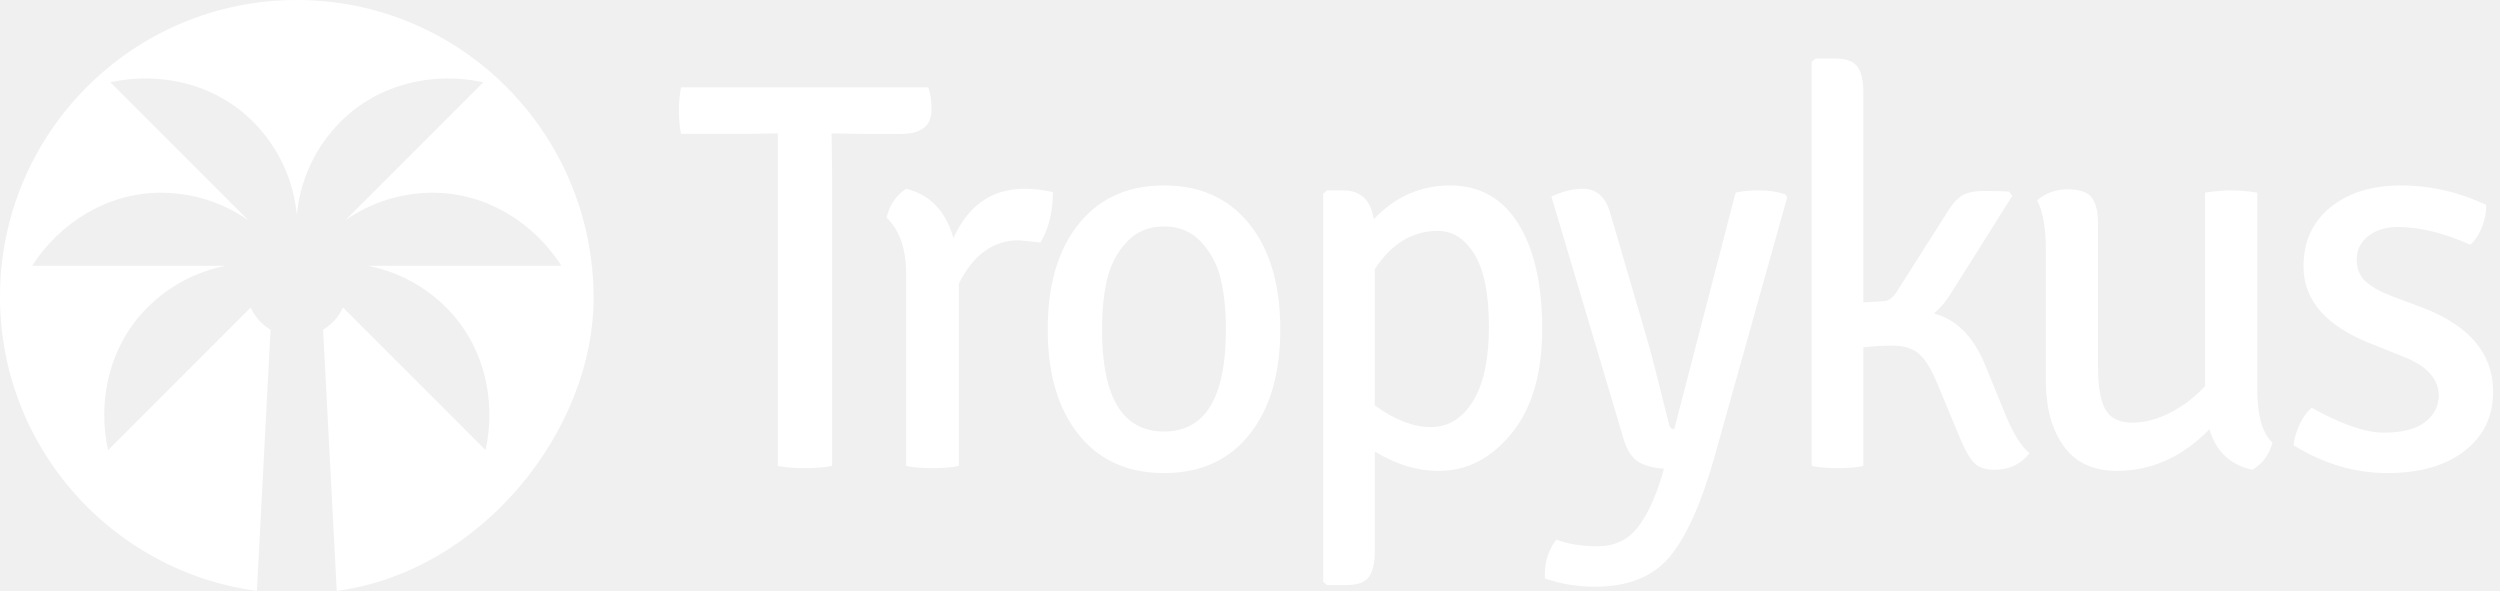
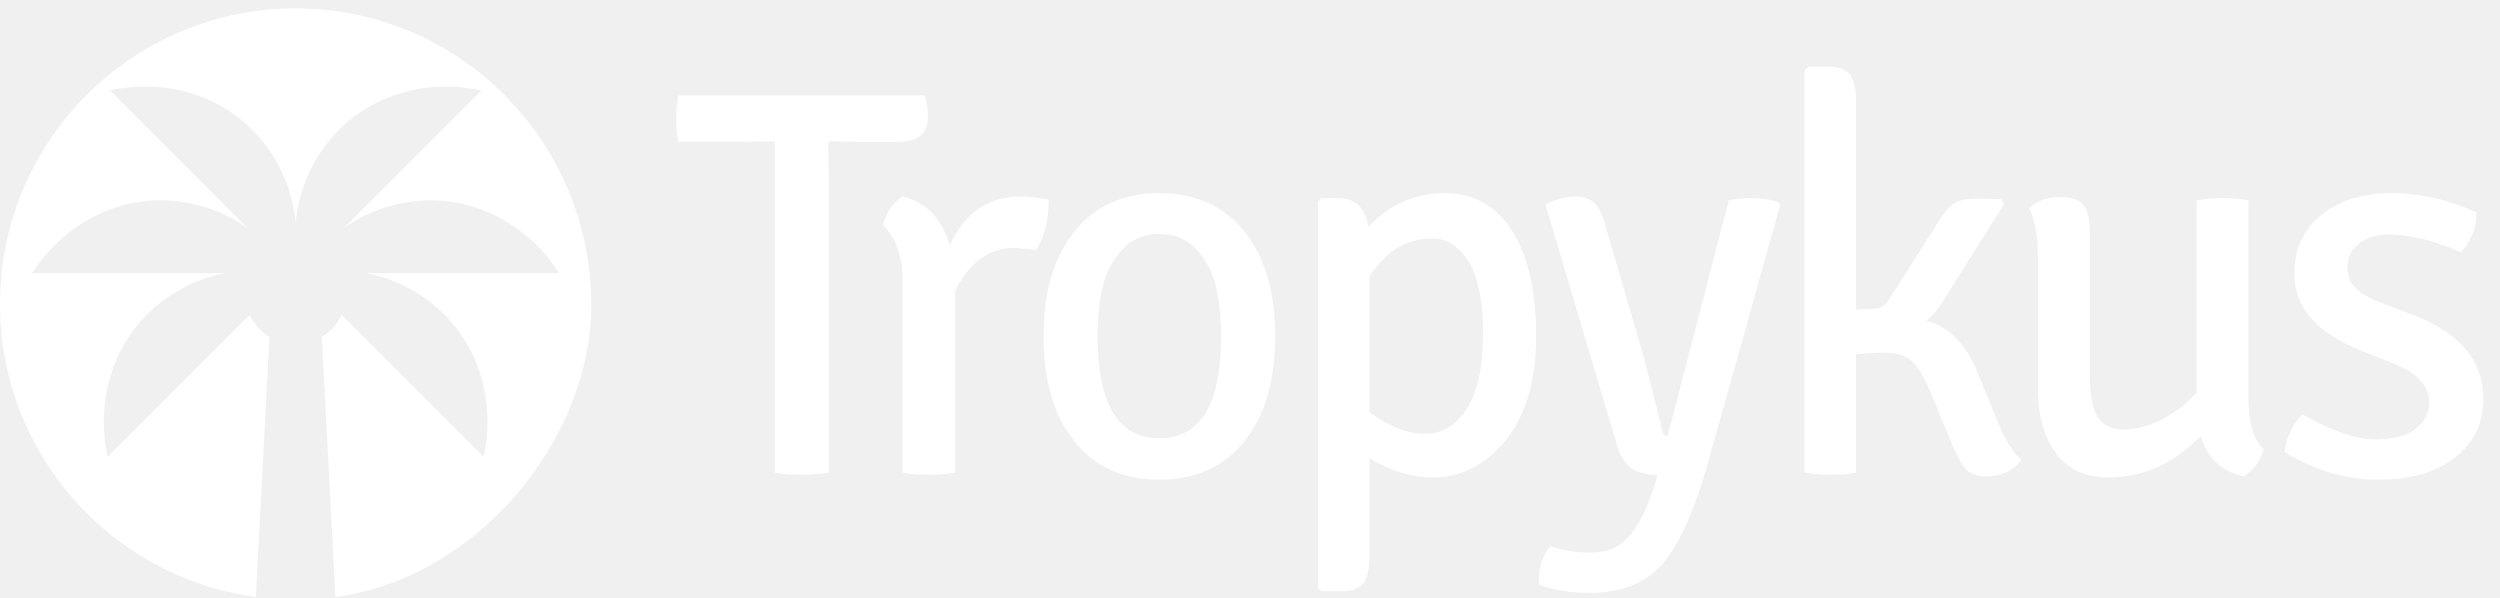
- <svg xmlns="http://www.w3.org/2000/svg" width="165" height="39" viewBox="0 0 165 39" fill="none">
-   <path d="M39.177 19.588C39.132 8.77 30.407 0 19.588 0C8.77 0 0 8.77 0 19.588C0 29.514 7.382 37.714 16.955 39L17.856 21.764C17.284 21.419 16.825 20.91 16.543 20.299L7.133 29.709C6.415 26.465 7.203 22.82 9.727 20.298C11.197 18.827 13.009 17.911 14.906 17.541H2.128C3.914 14.74 7.048 12.72 10.617 12.72C12.77 12.72 14.763 13.395 16.398 14.545L7.283 5.431C10.528 4.713 14.172 5.5 16.694 8.025C18.413 9.743 19.376 11.932 19.59 14.175C19.805 11.93 20.767 9.743 22.486 8.025C25.009 5.502 28.655 4.713 31.897 5.431L22.783 14.545C24.419 13.395 26.413 12.72 28.564 12.72C32.133 12.72 35.266 14.74 37.053 17.541H24.274C26.172 17.911 27.983 18.829 29.453 20.298C31.976 22.82 32.765 26.466 32.047 29.709L22.638 20.299C22.356 20.909 21.895 21.418 21.325 21.764L22.225 39C31.795 37.714 39.214 28.369 39.177 19.588Z" fill="white" />
-   <path d="M54.883 8.8L54.919 11.507V30.75C54.418 30.848 53.814 30.897 53.108 30.897C52.403 30.897 51.811 30.848 51.333 30.75V8.8L49.289 8.837H44.949C44.853 8.374 44.806 7.867 44.806 7.319C44.806 6.771 44.854 6.252 44.949 5.765H61.267C61.41 6.179 61.483 6.668 61.483 7.228C61.483 8.301 60.814 8.838 59.474 8.838H56.964L54.919 8.802H54.883V8.8Z" fill="white" />
-   <path d="M58.515 14.36C58.706 13.531 59.136 12.897 59.807 12.458C61.384 12.848 62.425 13.934 62.927 15.713C63.907 13.543 65.474 12.458 67.626 12.458C68.2 12.458 68.821 12.531 69.49 12.678C69.49 13.994 69.215 15.105 68.665 16.007C68.522 15.983 68.043 15.934 67.23 15.86C65.557 15.86 64.242 16.811 63.285 18.713V30.749C62.879 30.846 62.299 30.895 61.545 30.895C60.792 30.895 60.212 30.846 59.806 30.749V18.091C59.807 16.434 59.375 15.191 58.515 14.36Z" fill="white" />
-   <path d="M81.988 14.251C83.661 15.983 84.498 18.477 84.498 21.732C84.498 24.987 83.661 27.482 81.988 29.213C80.673 30.554 78.951 31.224 76.824 31.224C74.695 31.224 72.974 30.554 71.66 29.213C69.986 27.482 69.149 24.987 69.149 21.732C69.149 18.476 69.986 15.983 71.66 14.251C72.975 12.91 74.697 12.24 76.824 12.24C78.951 12.24 80.673 12.91 81.988 14.251ZM72.734 21.75C72.734 26.237 74.097 28.481 76.822 28.481C79.549 28.481 80.91 26.237 80.91 21.75C80.91 20.482 80.796 19.372 80.57 18.421C80.343 17.47 79.912 16.652 79.278 15.97C78.644 15.288 77.826 14.946 76.821 14.946C75.817 14.946 74.998 15.288 74.364 15.97C73.73 16.654 73.3 17.47 73.072 18.421C72.849 19.372 72.734 20.483 72.734 21.75Z" fill="white" />
-   <path d="M95.705 12.24C97.653 12.24 99.154 13.08 100.206 14.763C101.258 16.446 101.784 18.763 101.784 21.714C101.784 24.665 101.108 26.963 99.758 28.61C98.407 30.256 96.811 31.079 94.97 31.079C93.535 31.079 92.124 30.652 90.737 29.799V36.346C90.737 37.151 90.606 37.73 90.342 38.084C90.079 38.437 89.589 38.614 88.871 38.614H87.58L87.329 38.394V12.788L87.58 12.568H88.656C89.803 12.568 90.472 13.202 90.665 14.471C92.077 12.983 93.756 12.24 95.705 12.24ZM94.898 15.239C93.225 15.239 91.838 16.079 90.737 17.762V26.761C92.052 27.712 93.284 28.187 94.432 28.187C95.579 28.187 96.506 27.621 97.211 26.486C97.915 25.352 98.269 23.712 98.269 21.566C98.269 19.42 97.952 17.828 97.319 16.791C96.685 15.757 95.878 15.239 94.898 15.239Z" fill="white" />
-   <path d="M117.959 13.008L113.154 30.164C112.294 33.212 111.313 35.401 110.213 36.73C109.113 38.059 107.464 38.723 105.264 38.723C104.092 38.723 102.992 38.54 101.965 38.175C101.965 38.077 101.965 37.967 101.965 37.846C101.965 37.017 102.215 36.273 102.718 35.615C103.484 35.907 104.397 36.054 105.461 36.054C106.526 36.054 107.381 35.664 108.025 34.883C108.671 34.102 109.232 32.92 109.71 31.335L109.818 30.932C109.076 30.883 108.503 30.725 108.097 30.456C107.69 30.189 107.379 29.7 107.164 28.993L102.393 12.97C103.134 12.628 103.828 12.458 104.474 12.458C105.359 12.458 105.956 12.983 106.267 14.03L108.777 22.627C108.92 23.091 109.387 24.908 110.176 28.078C110.224 28.249 110.33 28.334 110.498 28.334L114.551 12.714C114.933 12.617 115.447 12.567 116.093 12.567C116.739 12.567 117.312 12.653 117.815 12.823L117.959 13.008Z" fill="white" />
-   <path d="M130.976 23.982L132.231 27.055C132.806 28.518 133.379 29.469 133.953 29.908C133.379 30.64 132.602 31.006 131.622 31.006C131.024 31.006 130.576 30.848 130.277 30.531C129.978 30.214 129.673 29.677 129.362 28.921L127.856 25.299C127.45 24.325 127.038 23.666 126.619 23.324C126.201 22.982 125.638 22.812 124.934 22.812C124.228 22.812 123.577 22.848 122.98 22.921V30.75C122.573 30.848 122.017 30.897 121.312 30.897C120.607 30.897 120.027 30.848 119.572 30.75V4.082L119.823 3.863H121.115C121.832 3.863 122.322 4.039 122.586 4.393C122.848 4.746 122.981 5.326 122.981 6.13V19.957L124.272 19.884C124.583 19.884 124.87 19.701 125.133 19.336L128.432 14.141C128.742 13.604 129.065 13.214 129.4 12.97C129.734 12.727 130.243 12.605 130.924 12.605C131.605 12.605 132.161 12.618 132.591 12.642L132.807 12.934L128.754 19.372C128.444 19.884 128.073 20.324 127.642 20.689C129.099 21.08 130.211 22.178 130.976 23.982Z" fill="white" />
-   <path d="M135.028 25.152V16.483C135.028 15.069 134.837 13.982 134.454 13.226C135.004 12.739 135.673 12.495 136.463 12.495C137.252 12.495 137.784 12.678 138.059 13.043C138.333 13.409 138.47 13.982 138.47 14.762V24.236C138.47 25.552 138.638 26.492 138.972 27.053C139.306 27.615 139.887 27.894 140.712 27.894C141.537 27.894 142.379 27.674 143.241 27.235C144.101 26.796 144.866 26.211 145.535 25.48V12.713C146.157 12.616 146.731 12.566 147.257 12.566C147.782 12.566 148.356 12.616 148.979 12.713V25.663C148.979 27.419 149.314 28.602 149.983 29.212C149.768 30.016 149.326 30.614 148.657 31.004C147.197 30.687 146.254 29.796 145.824 28.333C144.031 30.163 141.998 31.076 139.727 31.076C138.149 31.076 136.971 30.528 136.194 29.43C135.417 28.336 135.028 26.909 135.028 25.152Z" fill="white" />
-   <path d="M151.384 29.396C151.408 28.981 151.534 28.53 151.761 28.042C151.989 27.555 152.258 27.176 152.568 26.907C154.528 28.006 156.113 28.554 157.32 28.554C158.527 28.554 159.43 28.329 160.028 27.877C160.626 27.426 160.936 26.846 160.961 26.14C160.961 25.018 160.184 24.153 158.63 23.542L156.621 22.738C153.561 21.567 152.03 19.848 152.03 17.58C152.03 15.947 152.621 14.647 153.805 13.684C154.989 12.722 156.543 12.24 158.467 12.24C160.392 12.24 162.263 12.667 164.08 13.52C164.103 13.983 164.013 14.471 163.811 14.983C163.607 15.495 163.351 15.886 163.04 16.153C161.295 15.374 159.705 14.983 158.27 14.983C157.457 14.983 156.799 15.184 156.297 15.586C155.796 15.988 155.544 16.494 155.544 17.103C155.544 17.713 155.728 18.195 156.1 18.548C156.47 18.902 157.062 19.237 157.875 19.554L160.027 20.358C163.039 21.554 164.546 23.382 164.546 25.846C164.546 27.48 163.919 28.785 162.663 29.76C161.408 30.736 159.71 31.223 157.571 31.223C155.431 31.225 153.369 30.616 151.384 29.396Z" fill="white" />
+ <svg xmlns="http://www.w3.org/2000/svg" width="134" height="32" viewBox="0 0 134 32" fill="none">
+   <path d="M31.692 16.297C31.656 7.545 24.598 0.451 15.846 0.451C7.094 0.451 0 7.545 0 16.297C0 24.326 5.971 30.959 13.716 32L14.444 18.057C13.982 17.778 13.61 17.366 13.382 16.872L5.77 24.484C5.189 21.86 5.827 18.911 7.869 16.871C9.058 15.681 10.524 14.94 12.058 14.641H1.721C3.166 12.375 5.701 10.741 8.588 10.741C10.33 10.741 11.943 11.287 13.265 12.217L5.892 4.844C8.516 4.263 11.464 4.901 13.505 6.943C14.895 8.333 15.674 10.103 15.847 11.918C16.021 10.102 16.8 8.333 18.19 6.943C20.23 4.902 23.18 4.263 25.803 4.844L18.43 12.217C19.754 11.287 21.366 10.741 23.106 10.741C25.994 10.741 28.529 12.375 29.974 14.641H19.637C21.171 14.94 22.637 15.683 23.826 16.871C25.866 18.911 26.505 21.861 25.924 24.484L18.313 16.872C18.084 17.365 17.712 17.777 17.251 18.057L17.979 32C25.721 30.959 31.722 23.4 31.692 16.297Z" fill="white" />
+   <path d="M44.396 7.573L44.425 9.762V25.329C44.02 25.408 43.531 25.448 42.96 25.448C42.389 25.448 41.911 25.408 41.524 25.329V7.573L39.871 7.602H36.36C36.282 7.228 36.244 6.818 36.244 6.374C36.244 5.931 36.283 5.511 36.36 5.117H49.56C49.676 5.453 49.735 5.848 49.735 6.301C49.735 7.169 49.193 7.603 48.11 7.603H46.079L44.425 7.574H44.396V7.573Z" fill="white" />
+   <path d="M47.335 12.07C47.489 11.399 47.837 10.886 48.38 10.531C49.656 10.847 50.498 11.725 50.904 13.164C51.696 11.409 52.964 10.531 54.705 10.531C55.169 10.531 55.672 10.59 56.213 10.709C56.213 11.774 55.99 12.672 55.546 13.402C55.43 13.383 55.042 13.343 54.385 13.283C53.031 13.283 51.967 14.053 51.194 15.591V25.327C50.865 25.406 50.396 25.446 49.786 25.446C49.177 25.446 48.708 25.406 48.379 25.327V15.088C48.38 13.748 48.031 12.742 47.335 12.07Z" fill="white" />
+   <path d="M66.321 11.981C67.675 13.382 68.352 15.399 68.352 18.032C68.352 20.665 67.675 22.684 66.321 24.084C65.257 25.169 63.864 25.711 62.144 25.711C60.422 25.711 59.029 25.169 57.966 24.084C56.612 22.684 55.935 20.665 55.935 18.032C55.935 15.398 56.612 13.382 57.966 11.981C59.03 10.896 60.423 10.354 62.144 10.354C63.864 10.354 65.257 10.896 66.321 11.981ZM58.836 18.047C58.836 21.677 59.938 23.492 62.143 23.492C64.348 23.492 65.45 21.677 65.45 18.047C65.45 17.021 65.357 16.123 65.174 15.354C64.99 14.584 64.642 13.923 64.129 13.371C63.616 12.819 62.954 12.543 62.142 12.543C61.329 12.543 60.667 12.819 60.154 13.371C59.641 13.924 59.293 14.584 59.109 15.354C58.928 16.123 58.836 17.022 58.836 18.047Z" fill="white" />
+   <path d="M77.418 10.354C78.994 10.354 80.208 11.034 81.06 12.395C81.91 13.756 82.336 15.63 82.336 18.017C82.336 20.405 81.789 22.264 80.697 23.596C79.604 24.928 78.313 25.593 76.823 25.593C75.663 25.593 74.521 25.248 73.4 24.558V29.855C73.4 30.505 73.294 30.974 73.08 31.26C72.867 31.546 72.471 31.689 71.89 31.689H70.846L70.643 31.511V10.797L70.846 10.62H71.716C72.644 10.62 73.185 11.132 73.341 12.158C74.484 10.955 75.842 10.354 77.418 10.354ZM76.766 12.78C75.412 12.78 74.29 13.46 73.4 14.821V22.1C74.464 22.87 75.46 23.254 76.388 23.254C77.316 23.254 78.066 22.796 78.637 21.878C79.206 20.961 79.492 19.634 79.492 17.898C79.492 16.162 79.236 14.875 78.724 14.036C78.211 13.199 77.558 12.78 76.766 12.78Z" fill="white" />
+   <path d="M95.421 10.976L91.534 24.854C90.838 27.32 90.044 29.091 89.155 30.166C88.265 31.241 86.931 31.778 85.151 31.778C84.203 31.778 83.314 31.63 82.482 31.335C82.482 31.256 82.482 31.167 82.482 31.069C82.482 30.398 82.685 29.796 83.092 29.264C83.711 29.5 84.45 29.619 85.311 29.619C86.172 29.619 86.864 29.304 87.385 28.672C87.907 28.04 88.362 27.084 88.748 25.802L88.836 25.476C88.235 25.436 87.772 25.308 87.443 25.091C87.114 24.874 86.863 24.479 86.688 23.907L82.829 10.945C83.428 10.669 83.99 10.531 84.512 10.531C85.228 10.531 85.712 10.956 85.963 11.803L87.994 18.758C88.109 19.133 88.487 20.602 89.125 23.167C89.164 23.305 89.25 23.374 89.385 23.374L92.664 10.738C92.973 10.659 93.389 10.62 93.912 10.62C94.434 10.62 94.898 10.689 95.305 10.827L95.421 10.976Z" fill="white" />
+   <path d="M105.952 19.853L106.967 22.339C107.432 23.523 107.895 24.292 108.36 24.648C107.895 25.239 107.267 25.536 106.474 25.536C105.99 25.536 105.628 25.408 105.386 25.151C105.144 24.895 104.897 24.46 104.646 23.849L103.428 20.919C103.099 20.131 102.765 19.598 102.427 19.321C102.089 19.045 101.633 18.907 101.064 18.907C100.493 18.907 99.966 18.937 99.483 18.995V25.329C99.154 25.408 98.704 25.448 98.134 25.448C97.563 25.448 97.094 25.408 96.727 25.329V3.756L96.929 3.578H97.974C98.555 3.578 98.951 3.721 99.164 4.007C99.376 4.293 99.484 4.762 99.484 5.412V16.598L100.529 16.539C100.78 16.539 101.012 16.391 101.224 16.095L103.893 11.893C104.145 11.459 104.405 11.143 104.677 10.946C104.947 10.749 105.359 10.65 105.91 10.65C106.46 10.65 106.91 10.661 107.258 10.68L107.433 10.916L104.154 16.125C103.903 16.539 103.603 16.894 103.254 17.19C104.433 17.506 105.332 18.394 105.952 19.853Z" fill="white" />
+   <path d="M109.229 20.798V13.785C109.229 12.641 109.075 11.762 108.765 11.15C109.209 10.756 109.751 10.559 110.39 10.559C111.028 10.559 111.459 10.707 111.681 11.002C111.902 11.299 112.014 11.762 112.014 12.393V20.057C112.014 21.122 112.149 21.882 112.42 22.336C112.69 22.79 113.16 23.016 113.827 23.016C114.495 23.016 115.176 22.838 115.873 22.483C116.568 22.128 117.188 21.655 117.729 21.063V10.735C118.231 10.656 118.696 10.616 119.122 10.616C119.546 10.616 120.011 10.656 120.515 10.735V21.211C120.515 22.631 120.786 23.589 121.327 24.082C121.153 24.732 120.795 25.216 120.254 25.531C119.073 25.275 118.31 24.555 117.962 23.371C116.512 24.851 114.868 25.59 113.03 25.59C111.754 25.59 110.801 25.147 110.172 24.258C109.544 23.373 109.229 22.219 109.229 20.798Z" fill="white" />
+   <path d="M122.46 24.232C122.479 23.897 122.581 23.532 122.765 23.137C122.949 22.742 123.166 22.437 123.418 22.219C125.003 23.107 126.285 23.551 127.262 23.551C128.238 23.551 128.969 23.369 129.452 23.003C129.936 22.638 130.187 22.17 130.207 21.598C130.207 20.691 129.578 19.991 128.321 19.497L126.696 18.846C124.221 17.899 122.982 16.508 122.982 14.674C122.982 13.352 123.461 12.301 124.418 11.522C125.376 10.743 126.633 10.354 128.19 10.354C129.747 10.354 131.26 10.699 132.73 11.389C132.749 11.764 132.676 12.158 132.512 12.572C132.347 12.987 132.14 13.303 131.889 13.52C130.477 12.889 129.191 12.572 128.03 12.572C127.372 12.572 126.84 12.735 126.434 13.06C126.029 13.386 125.825 13.795 125.825 14.288C125.825 14.781 125.974 15.171 126.275 15.457C126.574 15.743 127.052 16.014 127.711 16.27L129.451 16.921C131.888 17.888 133.107 19.367 133.107 21.36C133.107 22.683 132.599 23.738 131.584 24.526C130.569 25.316 129.195 25.71 127.465 25.71C125.733 25.712 124.065 25.219 122.46 24.232Z" fill="white" />
</svg>
